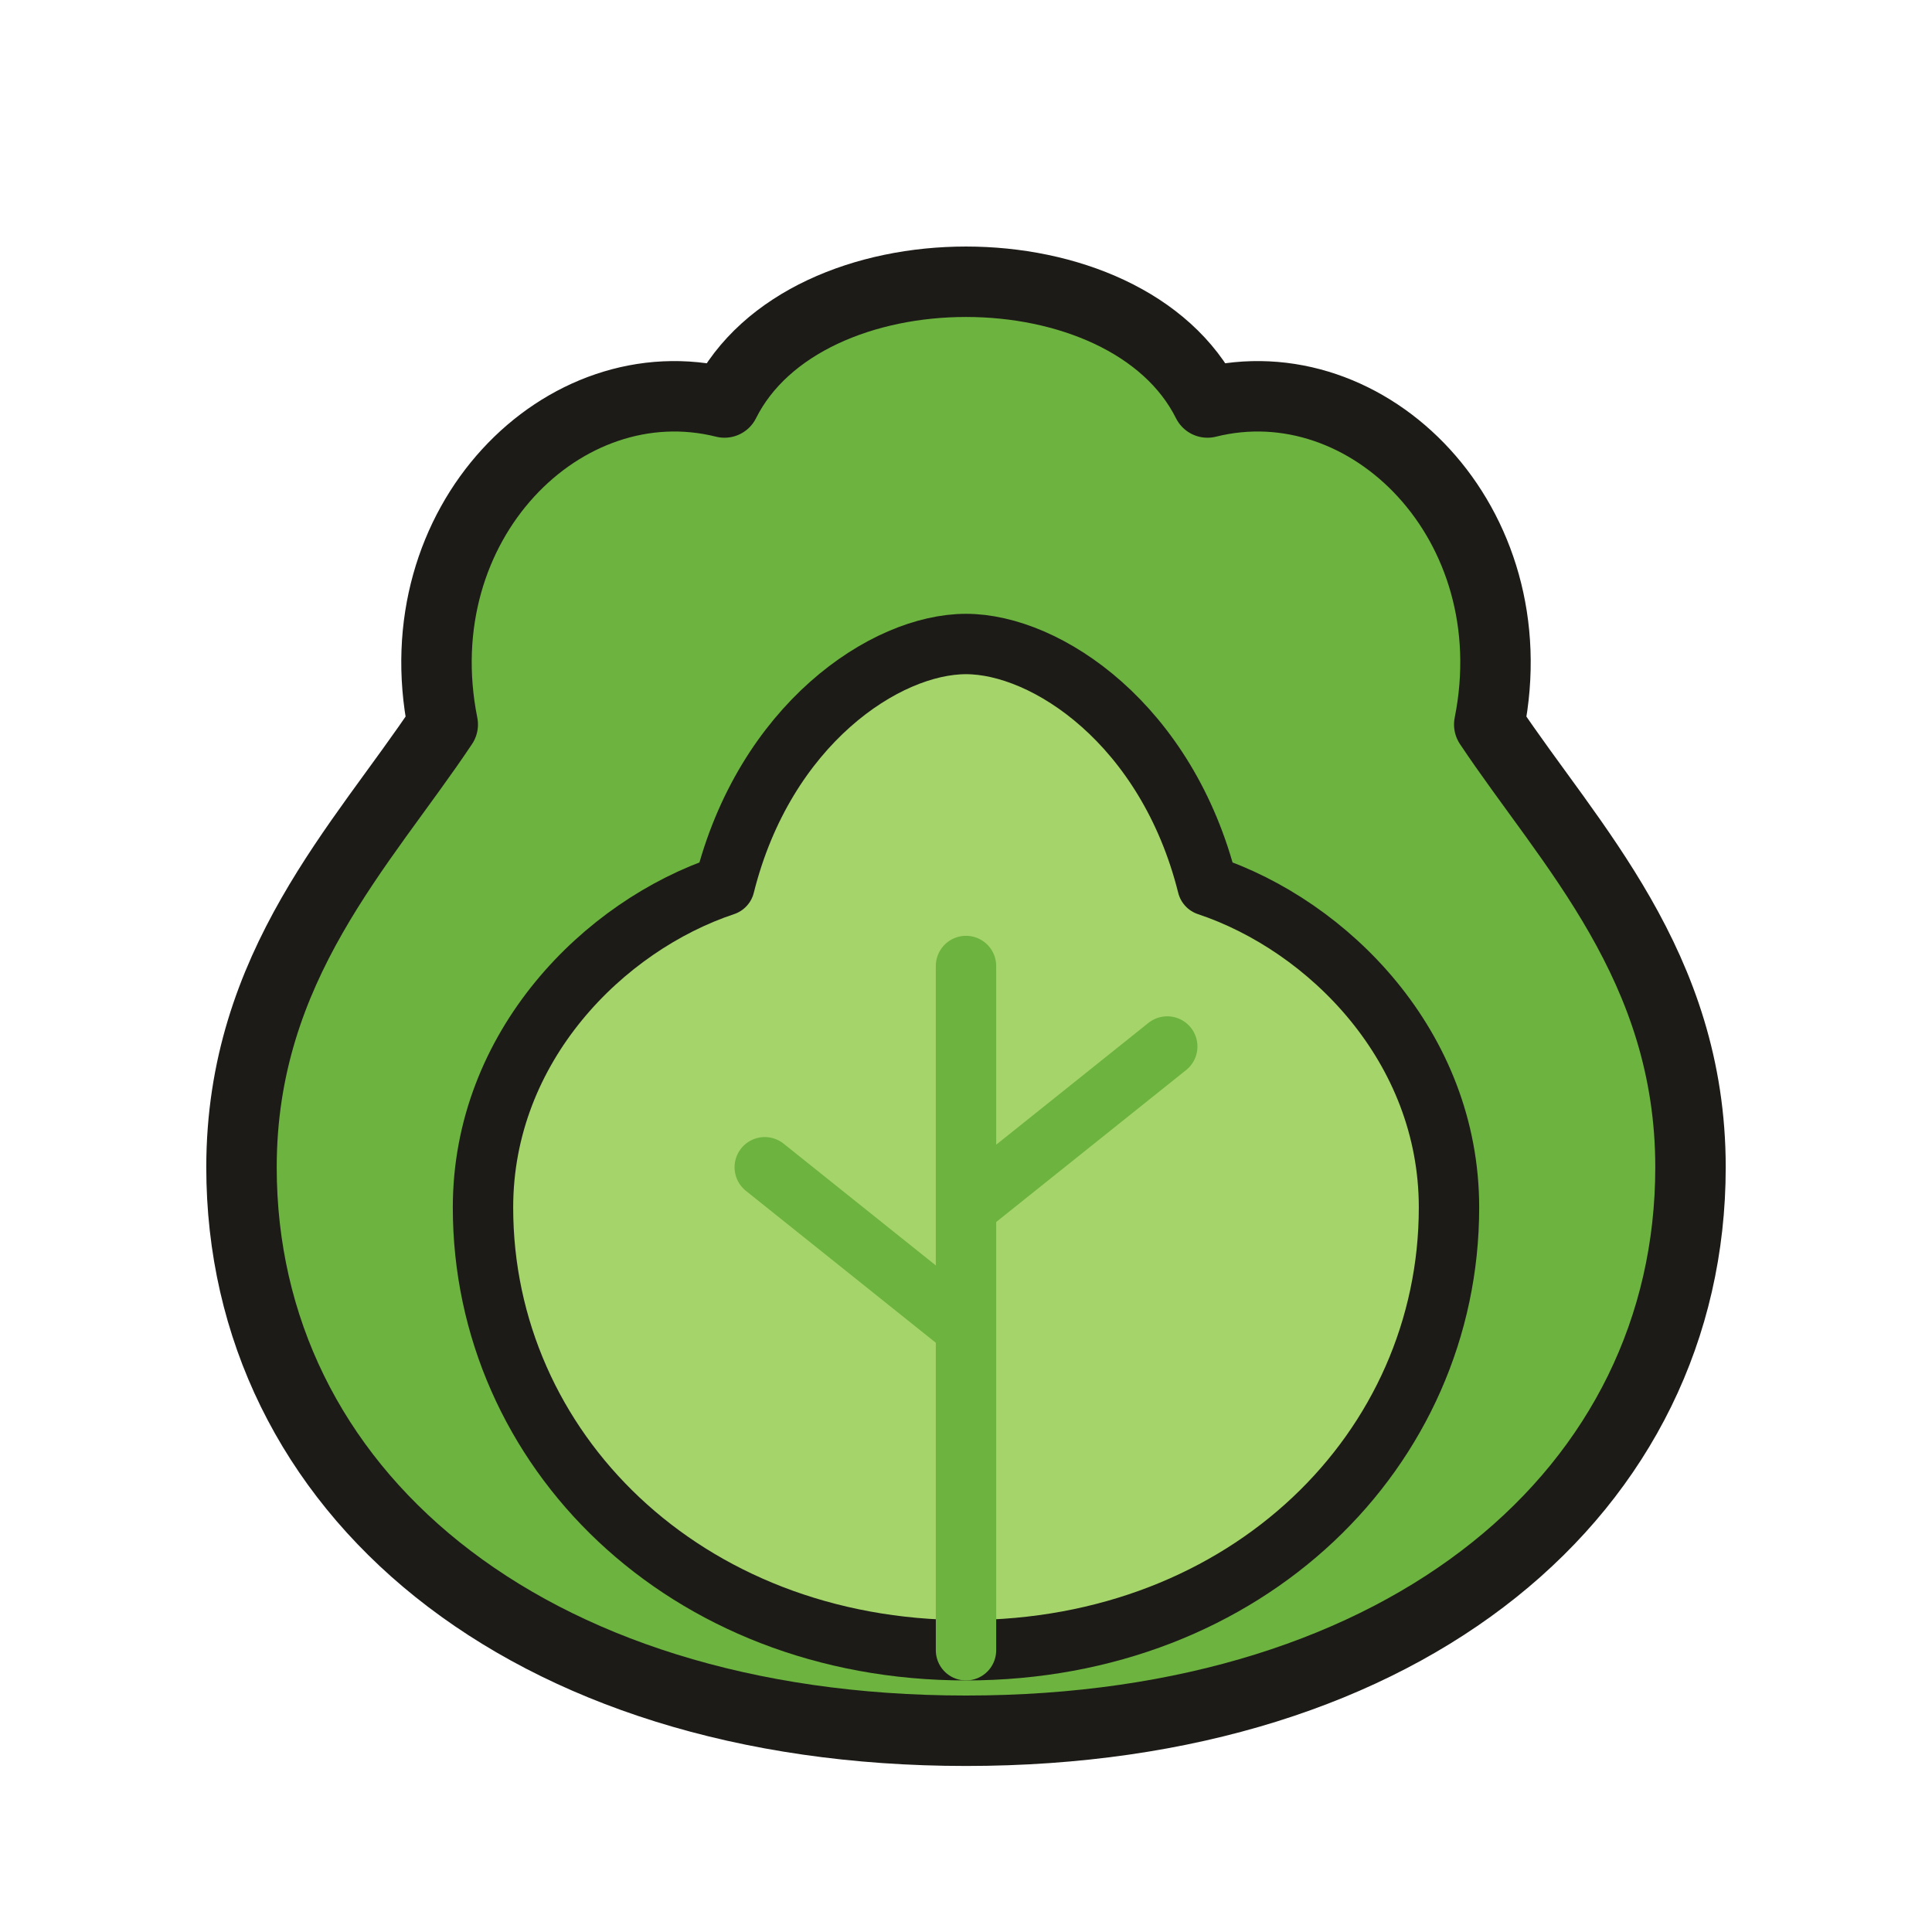
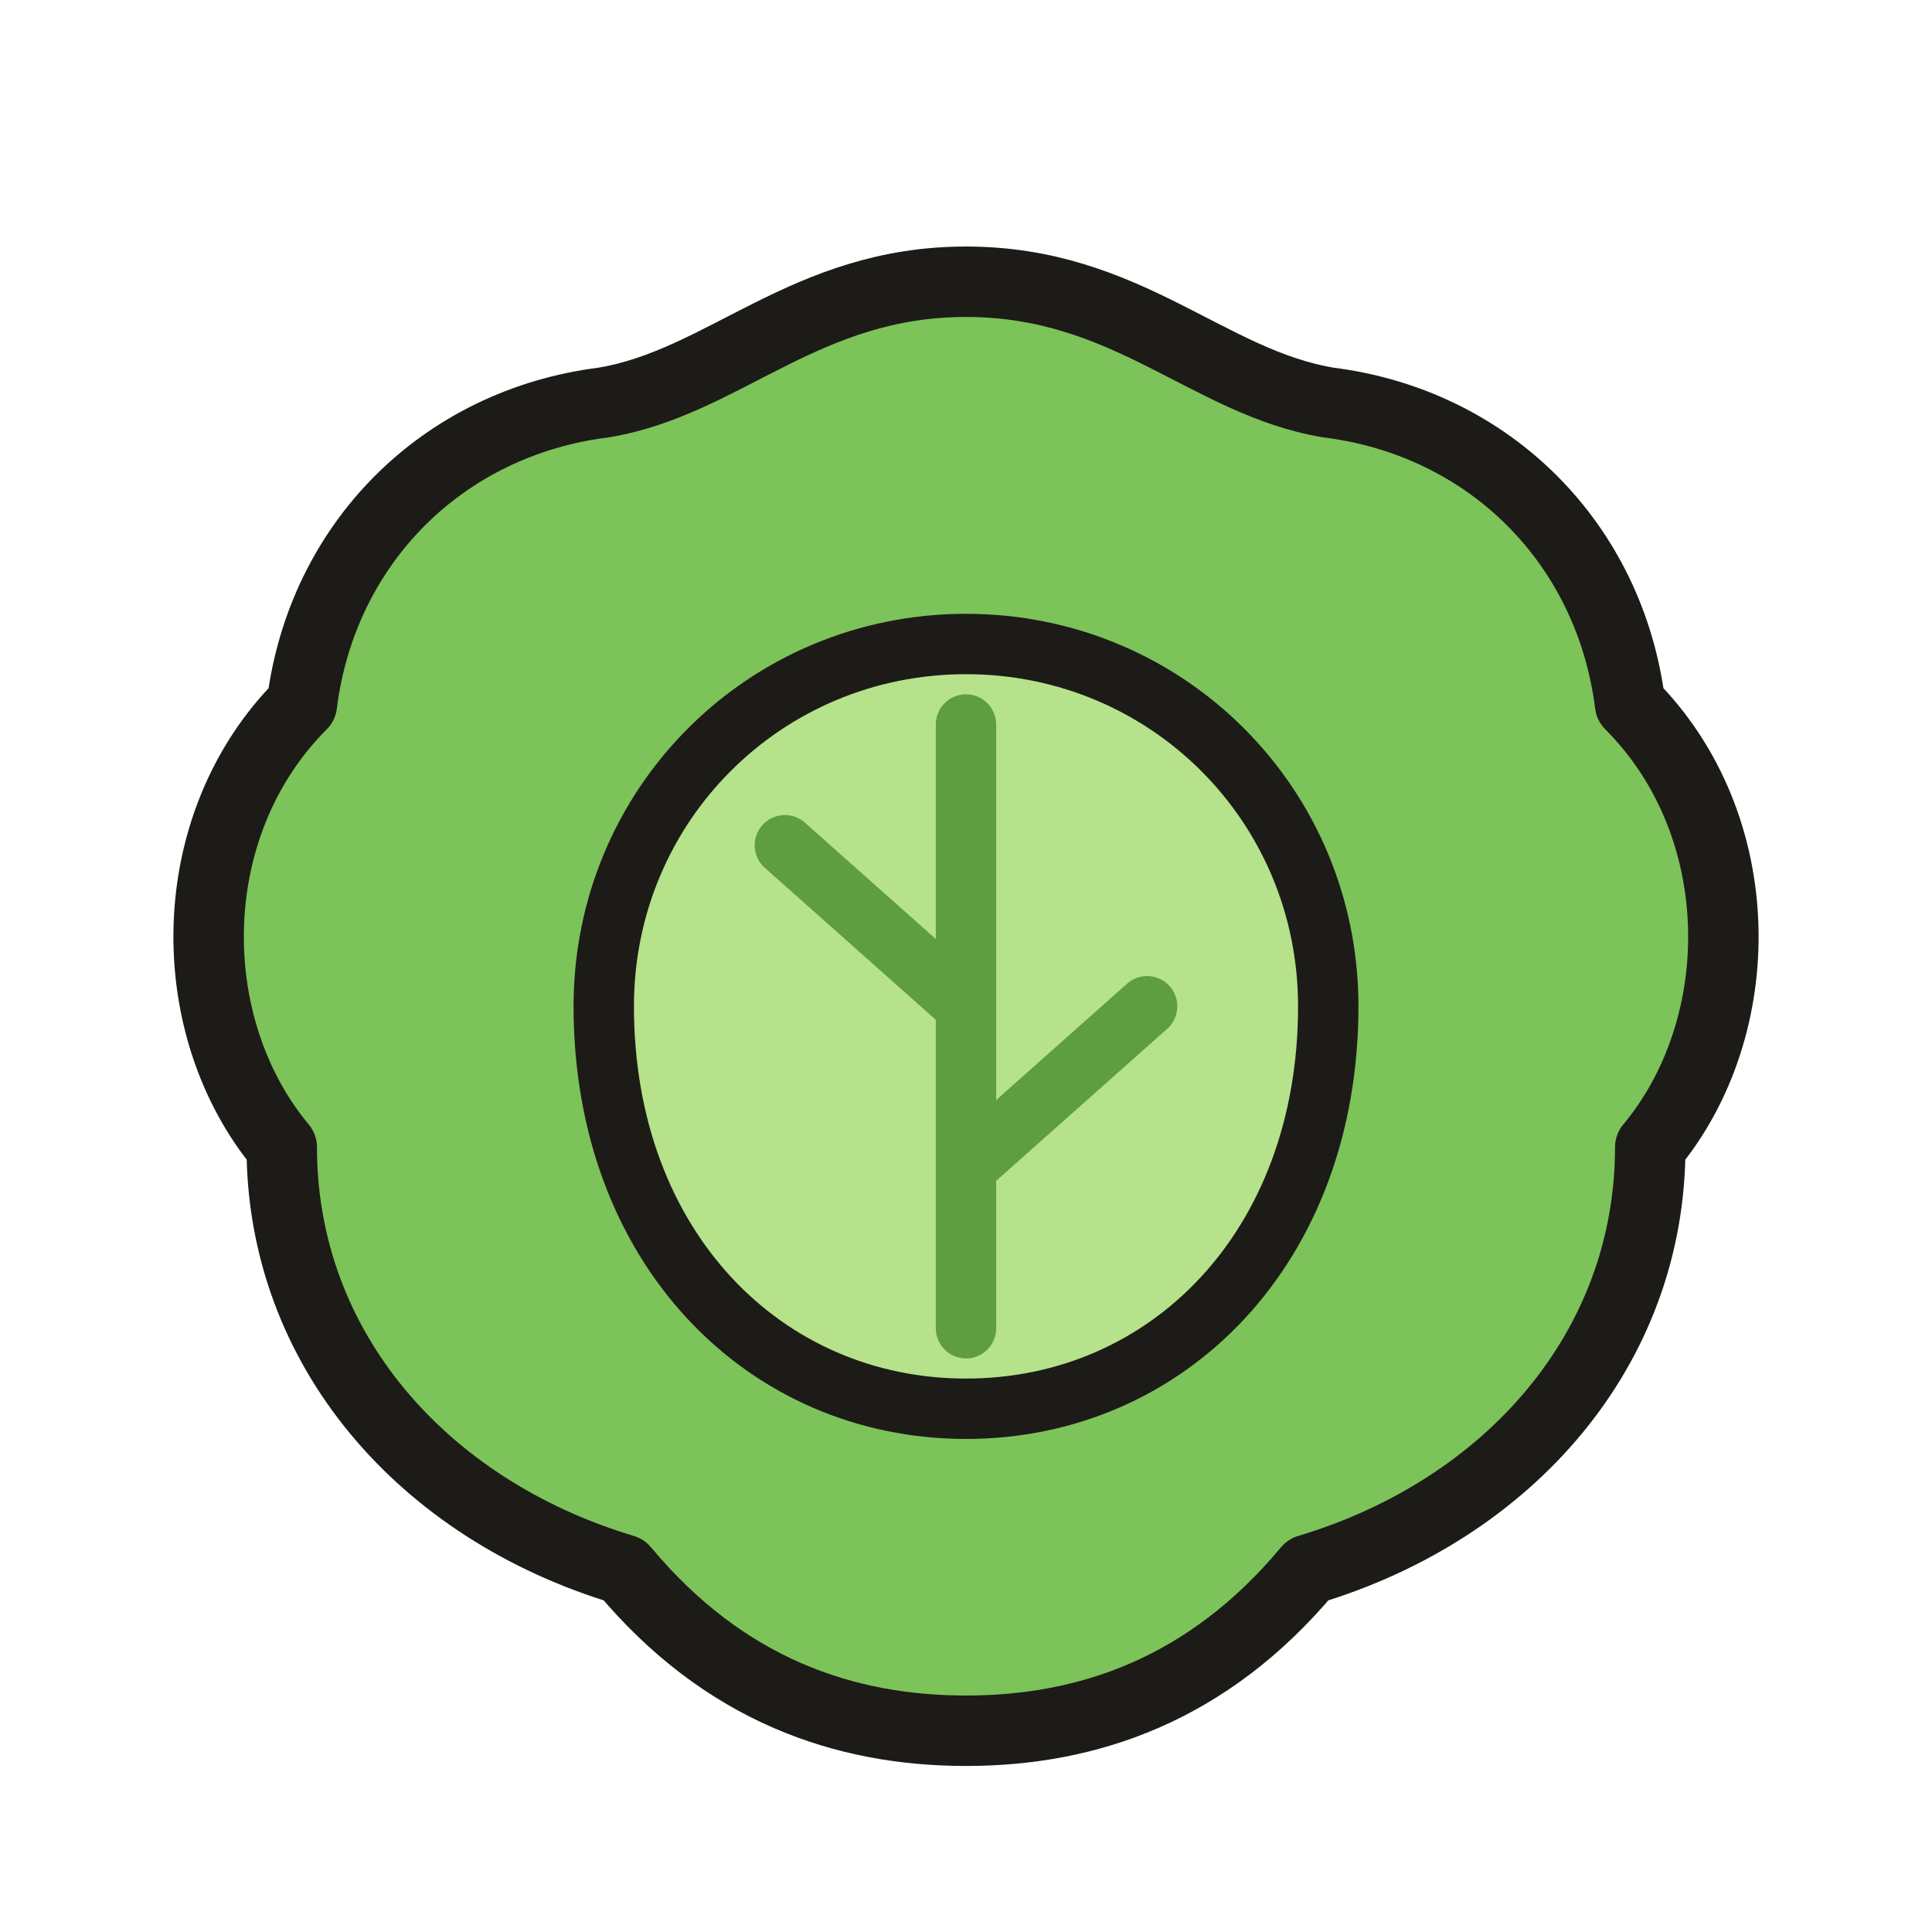
<svg xmlns="http://www.w3.org/2000/svg" viewBox="0 0 96 96">
-   <path d="M48 86c-22 0-36-12-36-28 0-10 6-16 10-22-2-10 6-18 14-16 4-8 20-8 24 0 8-2 16 6 14 16 4 6 10 12 10 22 0 16-14 28-36 28z" fill="#6DB33F" stroke="#1D1B18" stroke-width="3.5" stroke-linejoin="round" />
-   <path d="M48 82c-14 0-24-10-24-22 0-8 6-14 12-16 2-8 8-12 12-12s10 4 12 12c6 2 12 8 12 16 0 12-10 22-24 22z" fill="#A5D46A" stroke="#1D1B18" stroke-width="3" stroke-linejoin="round" />
-   <path d="M48 82V48M48 66l-10-8M48 60l10-8" fill="none" stroke="#6DB33F" stroke-width="3" stroke-linecap="round" />
+   <path d="M48 14c-8 0-12 5-18 6-8 1-14 7-15 15-6 6-6 16-1 22 0 10 7 18 17 21 5 6 11 8 17 8s12-2 17-8c10-3 17-11 17-21 5-6 5-16-1-22-1-8-7-14-15-15-6-1-10-6-18-6z" fill="#7CC35A" stroke="#1D1B18" stroke-width="3.5" stroke-linejoin="round" />
+   <path d="M48 32c-10 0-18 8-18 18 0 12 8 20 18 20s18-8 18-20c0-10-8-18-18-18z" fill="#B5E28A" stroke="#1D1B18" stroke-width="3" stroke-linejoin="round" />
+   <path d="M48 36v30M48 50l-9-8M48 58l9-8" fill="none" stroke-linecap="round" stroke="#5E9E40" stroke-width="3" />
</svg>
